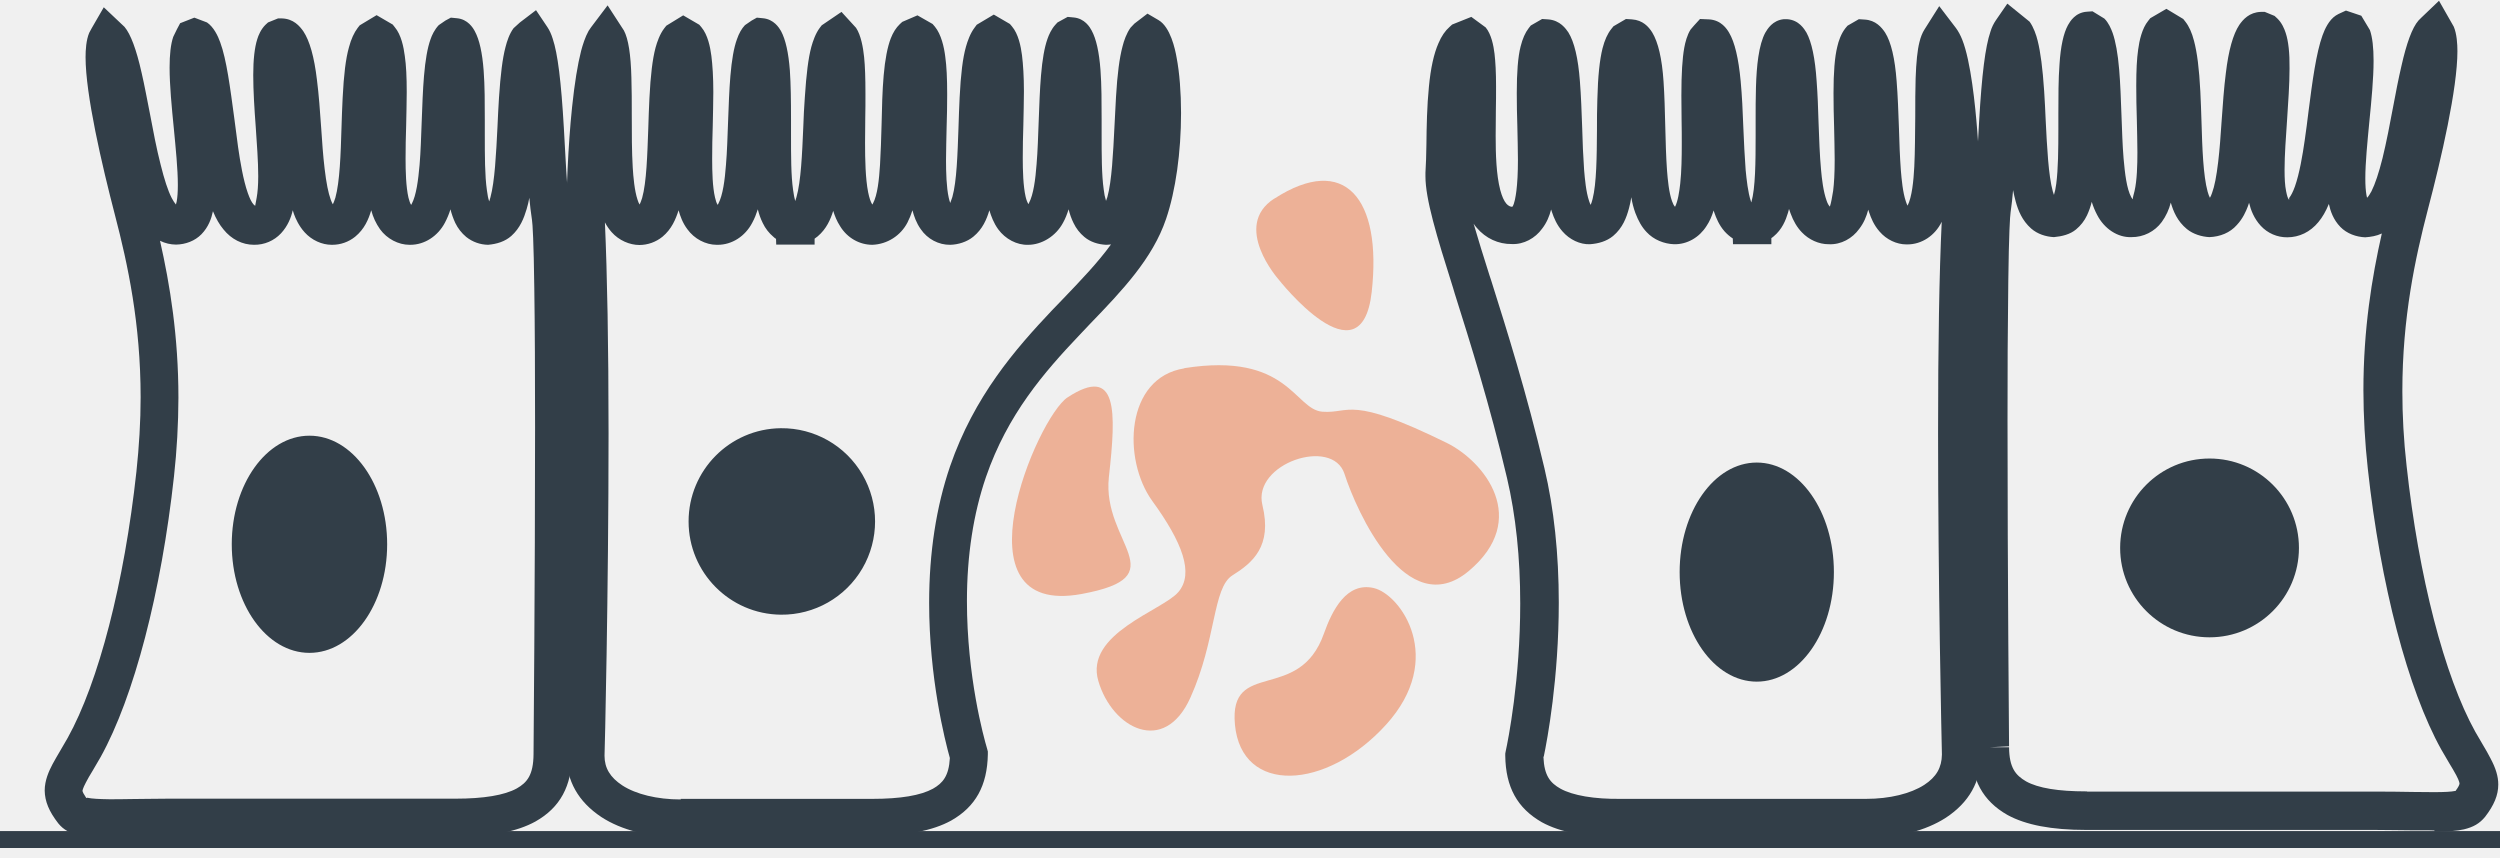
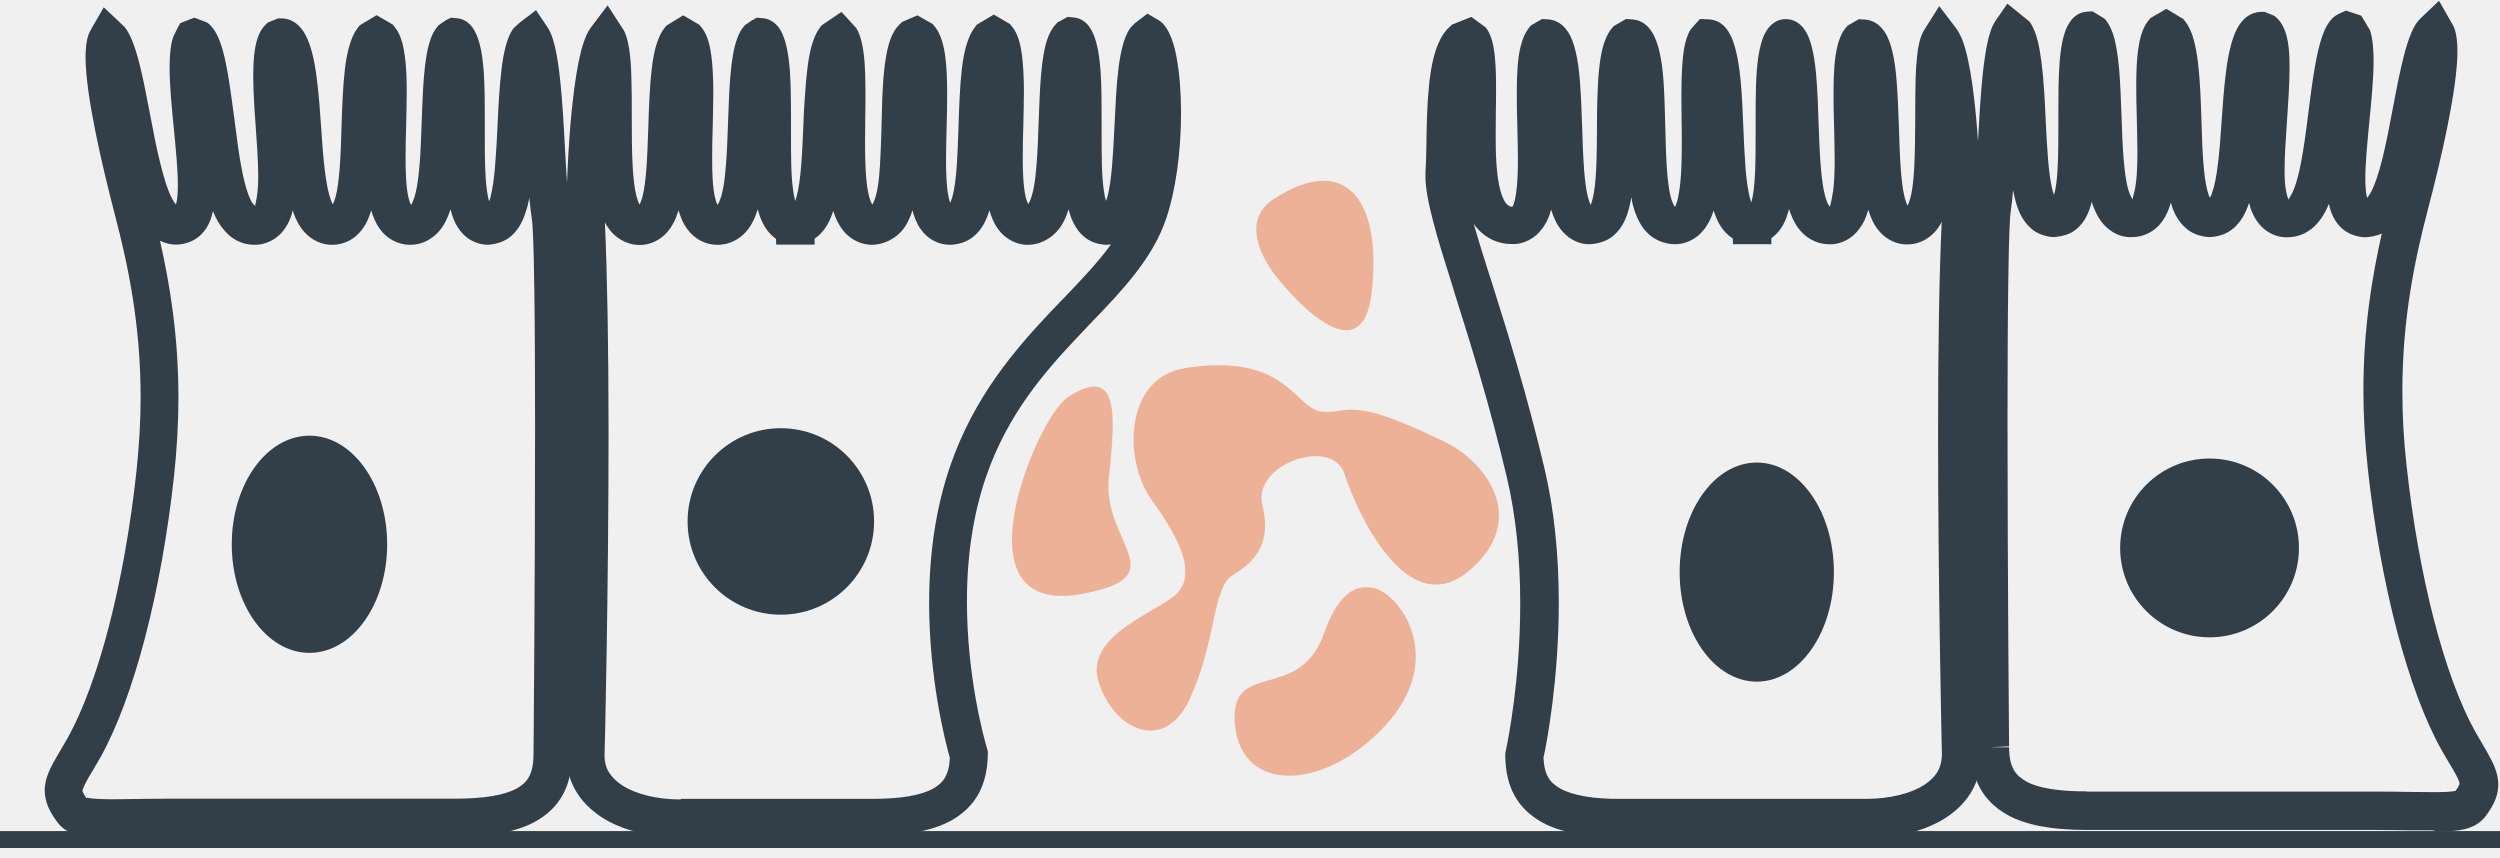
- <svg xmlns="http://www.w3.org/2000/svg" width="239" height="82" fill="none">
-   <g clip-path="url(#a)">
-     <path fill="#323E48" d="M239 79.453H0v1.614h239z" />
-     <path fill="#323E48" d="M10.326 80.076c-1.247 0-2.09-.073-2.733-.202-.917-.22-1.522-.55-2.017-1.155-.9-1.156-1.284-2.11-1.303-3.136 0-.99.404-1.871.752-2.531.202-.386.459-.807.734-1.284.22-.367.459-.789.715-1.23C9.427 65.22 11.884 55.72 13.04 45.1c.257-2.403.404-4.805.404-7.116 0-7.043-1.229-12.729-2.44-17.369C9.722 15.681 8.18 9.042 8.18 5.465c0-.678.055-1.632.349-2.329l.238-.44 1.155-2 1.981 1.872c.587.696 1.137 2.164 1.633 4.383.275 1.174.513 2.494.788 3.87.312 1.669.642 3.393 1.027 4.897.367 1.467.697 2.494 1.064 3.21.147.275.275.476.404.623.018-.073.036-.183.073-.293.073-.385.11-.899.11-1.578 0-1.522-.202-3.503-.385-5.41-.202-2.018-.404-4.127-.404-5.814 0-1.247.11-2.238.349-2.935l.348-.715.312-.587 1.357-.532 1.21.459c.643.44 1.046 1.284 1.266 1.907.606 1.633.954 4.365 1.34 7.227.128.935.238 1.87.366 2.787.202 1.394.495 3.155.935 4.402.184.514.349.862.55 1.082l.147.129s.055-.33.147-.79c.092-.513.147-1.191.147-2.053 0-1.394-.129-3.081-.239-4.714-.128-1.706-.238-3.448-.238-4.952 0-1.467.128-2.623.385-3.43.11-.366.349-.935.77-1.357l.257-.238.954-.385h.385c1.1.036 1.688.733 2.036 1.228.605.9 1.045 2.458 1.302 4.64.184 1.413.294 3.008.404 4.568.091 1.357.183 2.714.33 3.925.165 1.393.348 2.31.587 2.97.073.184.128.33.201.44.074-.146.147-.348.239-.623.422-1.522.513-4.145.587-6.694.037-.972.055-1.926.11-2.861.11-2.201.293-3.742.605-4.842.202-.77.495-1.394.825-1.834l.202-.257 1.614-.972 1.54.898.203.257c.605.716.843 1.89.953 2.751.129.88.184 1.981.184 3.448 0 1.028-.037 2.128-.055 3.228a93 93 0 0 0-.055 3.155c0 1.174.036 2.66.275 3.705.073.312.165.55.256.697 0-.018.037-.055.055-.092.44-.825.624-2.274.752-3.723.11-1.284.147-2.696.202-4.108.055-1.541.11-3.063.22-4.384.129-1.54.33-2.696.624-3.521.128-.385.385-.936.789-1.358l.642-.44.513-.275.569.055c1.063.092 1.559.936 1.724 1.247.44.807.715 2.055.843 3.76.11 1.45.11 3.137.11 4.732v1.394c0 2 0 3.925.202 5.319.055.459.129.807.22 1.064.037-.11.074-.22.11-.367.422-1.54.55-4.182.679-6.75.037-.953.092-1.907.147-2.824.146-2.183.33-3.723.623-4.824.129-.513.367-1.265.77-1.797l.606-.55 1.54-1.174 1.083 1.614c.201.293.385.697.513 1.119.477 1.412.807 4.053 1.064 8.51l.128 2.31c.129 2.348.257 4.55.459 5.815.128.678.22 3.1.275 7.134.055 3.65.073 8.346.073 13.334 0 7.227-.036 15.058-.073 21.074-.037 5.502-.073 9.482-.073 10.124v.092c-.037 3.063-1.138 5.099-3.504 6.438-1.76.971-4.218 1.448-7.556 1.448H16.085c-1.376 0-2.55.019-3.577.037-.843 0-1.558.055-2.2.018zm-2-3.815c.514.11 1.193.129 2.11.147.587 0 1.265 0 2.018-.018 1.027 0 2.237-.037 3.631-.037H43.56c2.677 0 4.658-.33 5.832-.972 1.009-.569 1.596-1.302 1.614-3.265 0-.77.037-4.75.073-10.216.037-6.015.074-13.829.074-21.037 0-4.97-.019-9.665-.074-13.279-.055-4.493-.165-6.235-.22-6.547a36 36 0 0 1-.257-2.128 9 9 0 0 1-.256 1.082c-.257.862-.624 1.816-1.467 2.568-.606.532-1.376.77-2.22.844a3.44 3.44 0 0 1-2.09-.752 4.05 4.05 0 0 1-1.046-1.34 7.4 7.4 0 0 1-.459-1.301 7.3 7.3 0 0 1-.532 1.284c-.678 1.283-1.944 2.109-3.3 2.109h-.093c-1.045 0-2.145-.569-2.806-1.486a5.5 5.5 0 0 1-.843-1.816c-.257.862-.642 1.798-1.541 2.532a3.48 3.48 0 0 1-2.183.77h-.055c-.935 0-1.907-.44-2.586-1.192-.55-.606-.862-1.303-1.027-1.761-.036-.11-.073-.22-.11-.349-.165.716-.477 1.504-1.119 2.201a3.46 3.46 0 0 1-2.586 1.1c-1.119 0-2.164-.531-2.916-1.466-.385-.459-.715-1.028-1.009-1.743-.146.697-.422 1.504-1.1 2.201-.624.642-1.522.972-2.421.99a3.5 3.5 0 0 1-1.54-.366c.953 4.2 1.76 9.152 1.76 15.002a70 70 0 0 1-.422 7.502c-1.21 11.078-3.833 21.11-7.006 26.833q-.413.716-.77 1.32c-.257.422-.477.789-.642 1.119-.312.587-.33.789-.33.807 0 .092.11.312.366.697zm224.402 3.137c-.624-.037-1.321 0-2.146-.019-1.027 0-2.201-.037-3.577-.037h-27.566c-3.32 0-5.777-.476-7.52-1.43-2.366-1.339-3.484-3.393-3.503-6.456 0-.679-.036-4.677-.073-10.216a3581 3581 0 0 1-.073-21.074c0-4.988.018-9.702.073-13.333.055-4.035.147-6.456.275-7.172.202-1.229.33-3.43.459-5.777l.128-2.311c.257-4.457.587-7.098 1.082-8.547.11-.385.312-.789.514-1.082l1.1-1.596 2.128 1.724c.385.532.641 1.284.77 1.816.275 1.1.477 2.623.623 4.824.055.917.111 1.87.147 2.806.129 2.568.257 5.227.679 6.786a3 3 0 0 0 .11.33c.092-.293.165-.623.22-1.064.183-1.393.202-3.3.202-5.318v-1.394c0-1.596 0-3.283.11-4.732.11-1.706.385-2.953.807-3.723.201-.349.697-1.211 1.815-1.284l.532-.037 1.138.697c.403.403.641.972.788 1.376.275.788.495 1.944.624 3.503.11 1.32.165 2.842.22 4.383.055 1.412.092 2.825.202 4.127.128 1.43.293 2.88.733 3.686.074.129.129.184.147.202-.018-.147.073-.403.165-.789.238-1.027.275-2.512.275-3.686 0-1.009-.037-2.091-.055-3.155a97 97 0 0 1-.055-3.228c0-1.467.055-2.586.183-3.466.111-.844.367-2.018.954-2.733l.202-.257 1.541-.898 1.614.972.201.256c.349.44.624 1.046.826 1.834.293 1.1.495 2.642.605 4.842.055.936.073 1.908.11 2.862.073 2.549.165 5.172.587 6.712.073.257.147.459.22.587.073-.11.128-.256.202-.458.238-.642.422-1.578.587-2.971.146-1.21.238-2.568.33-3.925.11-1.541.22-3.155.403-4.567.257-2.183.697-3.723 1.284-4.604.367-.532.972-1.21 2.054-1.247h.385l.936.385.257.239c.44.421.678.99.807 1.394.256.77.385 1.907.366 3.393 0 1.504-.128 3.264-.238 4.952-.11 1.632-.238 3.32-.238 4.713 0 .862.036 1.522.146 2.054.092.459.165.716.294.844v-.183c.183-.239.367-.587.55-1.1.44-1.248.734-3.009.935-4.403.129-.898.257-1.852.367-2.787.367-2.88.734-5.594 1.339-7.263.22-.606.605-1.45 1.266-1.89l.256-.146.716-.33 1.467.495.825 1.375c.239.697.349 1.67.349 2.935 0 1.687-.202 3.778-.404 5.814-.183 1.926-.385 3.907-.385 5.429 0 .678.037 1.192.11 1.596.018.091.037.183.055.256.165-.165.275-.366.422-.623.348-.697.697-1.724 1.064-3.192.367-1.503.697-3.228 1.009-4.897.256-1.375.513-2.696.788-3.87.495-2.2 1.027-3.668 1.633-4.365l.275-.275 1.687-1.614 1.412 2.476c.294.697.349 1.67.349 2.348 0 3.558-1.523 10.197-2.825 15.131-1.21 4.64-2.439 10.326-2.439 17.369 0 2.31.128 4.695.403 7.116 1.156 10.62 3.614 20.12 6.566 25.439.257.44.496.862.716 1.229.293.477.532.917.733 1.302.514.954.752 1.742.752 2.513 0 1.027-.403 1.98-1.265 3.1-.532.641-1.119.971-2.018 1.191-.66.147-1.504.22-2.806.22zm-33.197-3.724h27.474c1.394 0 2.605.019 3.632.037.789 0 1.486.018 2.072.018q1.46 0 1.981-.11h.055c.275-.367.385-.605.385-.715 0 0 0-.202-.311-.789a22 22 0 0 0-.661-1.137q-.357-.605-.77-1.32c-3.191-5.723-5.814-15.755-7.024-26.833a70 70 0 0 1-.422-7.501c0-5.851.807-10.785 1.76-15.003-.495.238-1.063.33-1.595.366-.844-.036-1.743-.348-2.366-.99-.679-.697-.954-1.522-1.101-2.2-.293.715-.623 1.283-1.008 1.742-.771.935-1.816 1.448-2.972 1.448a3.4 3.4 0 0 1-2.531-1.1c-.642-.697-.953-1.504-1.118-2.2l-.111.33c-.183.476-.476 1.173-1.063 1.797-.642.733-1.596 1.119-2.623 1.155-.715-.037-1.541-.275-2.146-.77-.917-.752-1.302-1.706-1.541-2.531a5.4 5.4 0 0 1-.862 1.852 3.55 3.55 0 0 1-2.897 1.45c-1.321.054-2.605-.808-3.283-2.128a7 7 0 0 1-.514-1.248 7 7 0 0 1-.459 1.303 3.9 3.9 0 0 1-1.045 1.339c-.569.476-1.339.66-2.109.733-.77-.037-1.577-.293-2.183-.825-.862-.77-1.229-1.706-1.467-2.55a15 15 0 0 1-.257-1.118 34 34 0 0 1-.238 2.109c-.055.348-.165 2.072-.22 6.584a938 938 0 0 0-.074 13.297c0 7.227.037 15.04.074 21.056.036 5.539.073 9.537.073 10.124l-1.834.092h1.834c.018 1.962.624 2.677 1.632 3.264 1.156.642 3.082.954 5.723.954h.091zm11.885-56.618h.018-.037z" />
-     <path fill="#323E48" d="M83.433 80.04H65.055c-2.97 0-5.649-.679-7.556-1.926-2.22-1.467-3.338-3.467-3.356-5.943 0-.201.366-15.534.366-30.757 0-8.785-.128-15.773-.366-20.78 0-2.146.146-6.566.55-10.418.238-2.274.532-4.072.862-5.356.147-.55.385-1.32.715-1.907l.238-.348L58.087.514l1.559 2.402c.422.789.66 2.293.715 4.494.037 1.1.037 2.33.037 3.595 0 1.724 0 3.484.092 5.025.055.88.165 2.183.458 3.063.055.202.128.349.202.459.073-.147.146-.349.238-.624.422-1.504.495-4.108.587-6.64.037-.972.055-1.962.11-2.897.11-2.201.294-3.742.587-4.842.147-.532.404-1.284.825-1.834l.202-.257 1.614-.99 1.54.898.203.239c.605.715.843 1.889.953 2.75.11.881.184 2 .184 3.449 0 1.027-.037 2.127-.055 3.228a93 93 0 0 0-.055 3.154c0 1.266.036 2.697.275 3.705.073.312.147.55.257.697 0-.018.036-.055.055-.11.44-.825.623-2.274.733-3.723.11-1.284.147-2.715.202-4.145.055-1.522.11-3.026.22-4.347.128-1.522.33-2.696.624-3.503.201-.587.458-1.027.77-1.357l.642-.44.495-.276.569.056c1.063.091 1.559.917 1.742 1.228.44.826.715 2.073.844 3.76.091 1.34.11 2.861.11 4.732v1.394c0 2.09 0 3.943.201 5.319.055.44.129.789.202 1.045.037-.11.074-.22.11-.348.44-1.522.55-4.164.66-6.731.037-.954.074-1.908.147-2.825.147-2.256.33-3.741.624-4.842.147-.532.403-1.284.807-1.815l.183-.239 1.89-1.284 1.393 1.523c.477.715.679 1.907.77 2.787.092.88.129 2.018.129 3.54 0 .752 0 1.522-.018 2.311 0 .789-.019 1.577-.019 2.348 0 1.614.037 3.43.294 4.732.11.55.238.917.385 1.155-.037.073.037 0 .073-.073.44-.826.587-2.274.679-3.723.073-1.193.11-2.495.147-3.815.036-1.614.073-3.265.201-4.714.129-1.522.367-2.733.679-3.54.22-.568.514-1.027.862-1.357l.238-.22 1.45-.624 1.448.826.22.257c.606.733.88 1.962.99 2.86.13.918.184 2.073.184 3.614 0 1.027-.018 2.109-.055 3.21-.018 1.045-.055 2.09-.055 3.08 0 1.138.037 2.587.257 3.577.055.22.092.385.147.514.055-.129.11-.312.201-.569.422-1.504.496-4.126.587-6.64.037-.971.055-1.962.11-2.897.11-2.2.294-3.742.606-4.842.146-.514.403-1.266.825-1.816l.202-.275 1.632-.972 1.54.899.202.238c.606.715.844 1.89.954 2.751.11.899.184 2.036.184 3.448 0 1.027-.037 2.128-.055 3.228a93 93 0 0 0-.056 3.155c0 1.174.037 2.66.276 3.705.073.312.165.532.256.697 0-.018.037-.055.055-.092.44-.825.624-2.274.734-3.723.11-1.284.147-2.714.202-4.108.055-1.541.11-3.045.22-4.366.128-1.54.33-2.696.624-3.521.128-.367.366-.917.751-1.339l.202-.22.972-.532.569.055c1.064.092 1.559.936 1.724 1.247.44.807.715 2.055.844 3.76.11 1.45.11 3.137.11 4.732v1.394c0 2 0 3.925.201 5.319a5.6 5.6 0 0 0 .22 1.082c.037-.11.074-.22.129-.367.422-1.522.55-4.181.678-6.75.055-.953.092-1.907.147-2.824.129-2.2.33-3.723.624-4.823.128-.532.385-1.266.77-1.798l.367-.385 1.247-.954 1.064.624c1.119.66 1.577 2.733 1.724 3.595.275 1.43.422 3.32.422 5.282 0 3.741-.514 7.428-1.431 10.124-1.284 3.797-4.2 6.86-7.318 10.088l-.954 1.008c-3.393 3.577-6.877 7.575-8.95 13.59-1.192 3.486-1.816 7.466-1.816 11.85 0 7.189 1.596 13.003 1.926 14.103l.073.275v.276c-.055 2.989-1.173 5.007-3.503 6.327-1.76.972-4.236 1.449-7.556 1.449zm-18.36-3.668H83.36c2.75 0 4.658-.33 5.832-.972.935-.532 1.522-1.211 1.614-2.935-.477-1.706-1.98-7.648-1.98-14.838 0-4.787.678-9.17 1.998-13.04 2.311-6.713 6.255-11.225 9.758-14.93l.972-1.008c1.779-1.853 3.411-3.559 4.658-5.283-.165.019-.33.037-.477.037-.733-.037-1.485-.257-2.072-.752a3.9 3.9 0 0 1-1.027-1.32c-.22-.44-.367-.88-.477-1.321-.147.458-.312.899-.532 1.284-.697 1.302-2.054 2.11-3.338 2.11-1.064.036-2.183-.551-2.861-1.486-.44-.606-.679-1.266-.844-1.816-.257.862-.642 1.797-1.54 2.53-.606.496-1.45.753-2.201.771-1.1.018-2.183-.55-2.825-1.504-.422-.587-.642-1.247-.788-1.797a7.5 7.5 0 0 1-.477 1.174 3.95 3.95 0 0 1-3.357 2.127c-1.229 0-2.402-.66-3.081-1.779-.312-.477-.513-.99-.66-1.467-.257.825-.642 1.724-1.486 2.44-.092.072-.202.146-.293.22v.568h-3.669l-.018-.55a1.2 1.2 0 0 1-.238-.184 3.9 3.9 0 0 1-1.027-1.32c-.22-.44-.367-.88-.477-1.321-.147.458-.312.88-.532 1.284-.679 1.302-1.944 2.11-3.302 2.11h-.091c-1.064 0-2.146-.57-2.806-1.486-.459-.606-.697-1.284-.844-1.816-.275.862-.66 1.797-1.54 2.53a3.52 3.52 0 0 1-2.202.79c-.935 0-1.962-.44-2.659-1.23a4.7 4.7 0 0 1-.642-.935c.22 4.916.349 11.738.349 20.193 0 15.278-.367 30.648-.386 30.795 0 1.174.532 2.072 1.706 2.843 1.302.843 3.32 1.339 5.557 1.339h.019zm89.871 3.668c-3.338 0-5.795-.477-7.538-1.431-2.347-1.339-3.466-3.356-3.503-6.364v-.202l.037-.202c.238-1.082 1.394-6.878 1.394-14.14 0-4.384-.422-8.42-1.266-12.014-1.669-7.08-3.521-12.948-5.007-17.662l-.146-.495c-1.596-5.044-2.642-8.51-2.642-10.675v-.348c.055-.77.074-1.688.092-2.696.018-1.724.055-3.687.239-5.52.165-1.762.476-3.174.917-4.164.275-.66.642-1.192 1.063-1.56l.239-.22 1.834-.733 1.375 1.009c.532.642.752 1.724.844 2.512.092.79.147 1.78.147 3.1 0 .734 0 1.504-.018 2.293 0 .807-.019 1.632-.019 2.457 0 1.743.055 3.724.44 5.19.165.606.349 1.028.587 1.303.165.183.404.33.587.275.184-.293.294-.935.367-1.504.092-.752.147-1.687.147-2.971 0-1.009-.037-2.09-.055-3.155-.037-1.1-.055-2.2-.055-3.228 0-1.98.11-3.448.367-4.456.183-.734.44-1.321.77-1.743l.202-.257 1.082-.623.55.036c1.192.074 1.742.936 1.962 1.248.569.917.936 2.476 1.101 4.658.11 1.376.165 2.916.22 4.475a89 89 0 0 0 .183 4.017c.074.862.184 2.11.477 2.971.055.147.092.275.147.367.055-.128.128-.312.183-.55.386-1.504.404-4.09.422-6.603 0-.99 0-1.999.037-2.953.055-2.2.22-3.76.495-4.86.202-.789.477-1.394.825-1.834l.22-.275 1.193-.697.568.036c1.046.074 1.596.697 1.944 1.248.569.935.936 2.494 1.082 4.677.092 1.32.129 2.824.166 4.328.036 1.43.073 2.88.165 4.163.073.936.183 2.128.476 2.953.092.257.184.44.294.55.275-.55.403-1.412.495-2.219.129-1.174.147-2.622.147-3.76 0-.77 0-1.577-.018-2.347 0-.789-.019-1.56-.019-2.311 0-2.128.092-3.54.275-4.567.092-.514.275-1.229.606-1.743l.33-.385.568-.623.844.036c1.192.055 1.742.936 1.944 1.284q.798 1.349 1.101 4.622c.128 1.357.201 2.916.256 4.457.055 1.394.129 2.788.22 4.035.092.935.22 2.146.496 2.971 0 .055.036.092.055.129v-.037c.385-1.339.403-3.87.403-6.31v-1.43c0-2.182 0-4.438.257-6.126q.22-1.485.66-2.31c.22-.368.697-1.193 1.779-1.303h.312c1.137.073 1.651.954 1.852 1.284.496.899.826 2.44.972 4.64.092 1.21.147 2.586.184 3.962.055 1.54.11 3.136.238 4.512.074.862.22 2.09.532 2.953.092.275.202.458.312.568.11-.312.22-.935.312-1.504.092-.733.147-1.687.147-2.971 0-1.009-.037-2.09-.055-3.155-.037-1.1-.056-2.2-.056-3.228 0-1.98.111-3.448.367-4.456.11-.496.349-1.211.771-1.743l.201-.238 1.082-.624.551.037c1.063.055 1.632.752 1.962 1.247.569.899.936 2.458 1.101 4.659.11 1.357.165 2.916.22 4.475.036 1.394.091 2.77.183 4.035.073.862.184 2.109.477 2.97.055.166.11.313.165.404.422-.843.569-2.347.642-3.723.073-1.467.073-3.154.092-4.787 0-1.284 0-2.55.036-3.668.055-1.54.165-2.678.367-3.466.11-.459.275-.88.477-1.193L185.39.587l1.596 2.09c.22.294.44.698.605 1.12.826 2.072 1.247 6.327 1.431 8.675.275 3.485.348 6.768.348 8.143-.256 5.08-.367 12.069-.367 20.872 0 14.361.331 29.034.367 30.648v.091c0 2.495-1.137 4.494-3.338 5.943-1.926 1.247-4.603 1.944-7.575 1.944h-23.476zm-7.391-7.667c.073 1.797.66 2.476 1.632 3.026 1.156.642 3.21 1.01 5.814.972h23.403c2.238 0 4.256-.495 5.558-1.338 1.155-.752 1.669-1.651 1.687-2.898-.037-1.633-.367-16.342-.367-30.74 0-8.418.11-15.223.349-20.193-.642 1.32-1.908 2.164-3.283 2.164h-.092c-.935 0-1.907-.458-2.568-1.229-.55-.623-.825-1.32-.99-1.815-.037-.092-.055-.184-.092-.275-.165.642-.422 1.265-.862 1.834-.66.917-1.742 1.522-2.898 1.467h-.036c-.917 0-1.871-.422-2.55-1.137-.458-.477-.807-1.064-1.082-1.816-.055-.147-.092-.275-.147-.422-.036.11-.055.239-.091.349-.22.733-.569 1.614-1.394 2.292-.074.055-.129.11-.202.147v.587h-3.668l-.018-.55a4 4 0 0 1-.789-.679c-.532-.605-.807-1.302-.972-1.779-.019-.073-.055-.147-.074-.22-.165.532-.366 1.027-.678 1.486-.679 1.082-1.853 1.779-3.118 1.742-.936-.037-1.926-.422-2.605-1.155-.458-.477-.788-1.064-1.082-1.835a8 8 0 0 1-.385-1.504 9 9 0 0 1-.22 1.046c-.238.899-.605 1.889-1.522 2.66-.624.513-1.412.733-2.219.788-.936.037-1.945-.44-2.623-1.229-.55-.623-.826-1.32-.991-1.816-.036-.091-.055-.183-.091-.275-.165.642-.422 1.266-.862 1.834-.661.917-1.761 1.523-2.898 1.468-1.284.018-2.495-.55-3.338-1.541a3.4 3.4 0 0 1-.312-.404c.422 1.468.954 3.155 1.522 4.952l.165.496c1.504 4.768 3.375 10.71 5.081 17.919.917 3.87 1.375 8.198 1.375 12.857 0 7.244-1.1 13.113-1.43 14.69z" />
-     <path fill="#EDB197" d="M113.218 35.215c-5.649.898-5.924 8.712-3.063 12.673 2.88 3.962 4.017 6.933 2.495 8.712-1.522 1.78-8.987 3.962-7.648 8.51 1.339 4.549 6.309 7.135 8.803 1.578 2.495-5.54 2.11-10.491 4.017-11.684s3.833-2.769 2.861-6.73c-.954-3.962 6.695-6.53 7.85-2.972 1.137 3.558 5.924 14.251 11.867 9.299 5.924-4.952 1.522-10.491-2.11-12.27-9.372-4.604-9.188-2.77-11.866-2.971s-3.246-5.741-13.206-4.164z" />
-     <path fill="#EDB197" d="M126.57 60.562c-2.366 6.73-9.097 2.366-8.51 8.712.623 6.694 8.711 6.327 14.452 0 5.741-6.328 1.394-12.472-1.192-13.06-2.568-.586-3.943 2.073-4.75 4.348m-4.75-41.579c-4.09 2.64.404 7.721.404 7.721s7.923 10.106 8.913 1.192-2.567-13.26-9.298-8.913zm-19.753 19.001c-2.916 1.89-11.041 21.092 1.339 18.8 9.17-1.688 1.907-4.843 2.604-11.188.716-6.346.844-10.73-3.943-7.612m36.371 10.894c0 1.1-.715 1.981-1.577 1.981-.863 0-1.578-.88-1.578-1.98s.715-1.981 1.578-1.981c.862 0 1.577.88 1.577 1.98" />
-     <path fill="#EDB197" d="M124.792 70.246c0 .77-.661 1.393-1.486 1.393s-1.486-.623-1.486-1.393.661-1.394 1.486-1.394 1.486.623 1.486 1.394m-22.376-24.339a.58.58 0 0 1-.587.587.58.58 0 0 1-.587-.587.59.59 0 0 1 .587-.587.59.59 0 0 1 .587.587m1.191 6.126c0 .77-.569 1.394-1.284 1.394s-1.284-.624-1.284-1.394.569-1.394 1.284-1.394 1.284.624 1.284 1.394M129.34 26.21c0 .494-.404.88-.899.88a.88.88 0 0 1-.88-.88c0-.478.403-.9.88-.9s.899.404.899.9" />
-     <path fill="#323E48" d="M29.584 62.414c4.103 0 7.428-4.648 7.428-10.38 0-5.734-3.325-10.382-7.428-10.382s-7.428 4.648-7.428 10.381 3.326 10.381 7.428 10.381m45.064-3.65a8.914 8.914 0 1 0 0-17.827 8.914 8.914 0 0 0 0 17.827m93.299 6.401c4.072 0 7.373-4.689 7.373-10.473s-3.301-10.472-7.373-10.472-7.373 4.688-7.373 10.472 3.301 10.473 7.373 10.473m43.285-4.237a8.547 8.547 0 0 0 8.547-8.547 8.546 8.546 0 1 0-17.093 0 8.546 8.546 0 0 0 8.546 8.547" />
+ <svg xmlns="http://www.w3.org/2000/svg" width="239" height="82" viewBox="0 0 239 82" fill="none">
+   <g clip-path="url(#clip0_509_9029)">
+     <path d="M239 79.453H0V81.067H239V79.453Z" fill="#323E48" />
+     <path d="M10.326 80.076C9.079 80.076 8.235 80.003 7.593 79.874C6.676 79.654 6.071 79.324 5.576 78.719C4.677 77.563 4.292 76.61 4.273 75.583C4.273 74.592 4.677 73.712 5.025 73.052C5.227 72.666 5.484 72.245 5.759 71.768C5.979 71.401 6.218 70.979 6.474 70.539C9.427 65.22 11.885 55.719 13.04 45.1C13.297 42.697 13.444 40.295 13.444 37.984C13.444 30.941 12.215 25.255 11.005 20.615C9.721 15.681 8.18 9.042 8.18 5.465C8.18 4.787 8.235 3.833 8.529 3.136L8.767 2.696L9.922 0.697L11.903 2.568C12.49 3.264 13.04 4.732 13.536 6.951C13.811 8.125 14.049 9.445 14.324 10.821C14.636 12.49 14.966 14.214 15.351 15.718C15.718 17.185 16.048 18.212 16.415 18.928C16.562 19.203 16.69 19.404 16.819 19.551C16.837 19.478 16.855 19.368 16.892 19.258C16.965 18.873 17.002 18.359 17.002 17.68C17.002 16.158 16.8 14.177 16.617 12.27C16.415 10.252 16.213 8.143 16.213 6.456C16.213 5.209 16.323 4.218 16.562 3.521L16.91 2.806L17.222 2.219L18.579 1.687L19.79 2.146C20.432 2.586 20.835 3.43 21.055 4.053C21.661 5.686 22.009 8.418 22.394 11.28C22.523 12.215 22.633 13.15 22.761 14.067C22.963 15.461 23.256 17.222 23.696 18.469C23.88 18.983 24.045 19.331 24.247 19.551L24.393 19.68C24.393 19.68 24.448 19.349 24.54 18.891C24.632 18.377 24.687 17.699 24.687 16.837C24.687 15.443 24.558 13.755 24.448 12.123C24.32 10.417 24.21 8.675 24.21 7.171C24.21 5.704 24.338 4.548 24.595 3.741C24.705 3.375 24.944 2.806 25.365 2.384L25.622 2.146L26.576 1.761H26.961C28.062 1.797 28.648 2.494 28.997 2.989C29.602 3.888 30.042 5.447 30.299 7.63C30.483 9.042 30.593 10.637 30.703 12.197C30.794 13.554 30.886 14.911 31.033 16.122C31.198 17.515 31.381 18.432 31.62 19.093C31.693 19.276 31.748 19.423 31.821 19.533C31.895 19.386 31.968 19.184 32.06 18.909C32.482 17.387 32.573 14.764 32.647 12.215C32.684 11.243 32.702 10.289 32.757 9.354C32.867 7.153 33.05 5.612 33.362 4.512C33.564 3.741 33.857 3.118 34.187 2.678L34.389 2.421L36.003 1.449L37.544 2.347L37.745 2.604C38.351 3.32 38.589 4.493 38.699 5.355C38.828 6.236 38.883 7.336 38.883 8.803C38.883 9.831 38.846 10.931 38.828 12.031C38.791 13.095 38.773 14.177 38.773 15.186C38.773 16.36 38.809 17.846 39.048 18.891C39.121 19.203 39.213 19.441 39.304 19.588C39.304 19.57 39.341 19.533 39.359 19.496C39.8 18.671 39.983 17.222 40.111 15.773C40.222 14.489 40.258 13.077 40.313 11.665C40.368 10.124 40.423 8.602 40.533 7.281C40.662 5.741 40.864 4.585 41.157 3.76C41.285 3.375 41.542 2.824 41.946 2.402L42.587 1.962L43.101 1.687L43.67 1.742C44.733 1.834 45.229 2.678 45.394 2.989C45.834 3.796 46.109 5.044 46.237 6.749C46.347 8.198 46.347 9.886 46.347 11.481V12.875C46.347 14.874 46.347 16.8 46.549 18.194C46.604 18.652 46.678 19.001 46.769 19.258C46.806 19.148 46.843 19.038 46.879 18.891C47.301 17.35 47.429 14.709 47.558 12.142C47.595 11.188 47.65 10.234 47.705 9.317C47.851 7.134 48.035 5.594 48.328 4.493C48.457 3.98 48.695 3.228 49.099 2.696L49.704 2.146L51.244 0.972L52.327 2.586C52.528 2.879 52.712 3.283 52.84 3.705C53.317 5.117 53.647 7.758 53.904 12.215L54.032 14.526C54.161 16.873 54.289 19.074 54.491 20.34C54.619 21.018 54.711 23.439 54.766 27.474C54.821 31.124 54.839 35.82 54.839 40.808C54.839 48.035 54.803 55.866 54.766 61.882C54.729 67.384 54.693 71.364 54.693 72.006V72.098C54.656 75.161 53.555 77.197 51.189 78.535C49.429 79.507 46.971 79.984 43.633 79.984H16.085C14.709 79.984 13.536 80.003 12.508 80.021C11.665 80.021 10.95 80.076 10.308 80.039L10.326 80.076ZM8.327 76.261C8.84 76.371 9.519 76.39 10.436 76.408C11.023 76.408 11.701 76.408 12.454 76.39C13.481 76.39 14.691 76.353 16.085 76.353H43.56C46.237 76.353 48.218 76.023 49.392 75.381C50.401 74.812 50.988 74.079 51.006 72.116C51.006 71.346 51.043 67.366 51.079 61.9C51.116 55.885 51.153 48.071 51.153 40.863C51.153 35.893 51.134 31.198 51.079 27.584C51.024 23.091 50.914 21.349 50.859 21.037C50.768 20.432 50.676 19.716 50.602 18.909C50.529 19.294 50.456 19.661 50.346 19.991C50.089 20.853 49.722 21.807 48.879 22.559C48.273 23.091 47.503 23.329 46.659 23.403C45.944 23.403 45.155 23.128 44.568 22.651C44.147 22.302 43.798 21.862 43.523 21.312C43.321 20.89 43.174 20.432 43.064 20.01C42.918 20.468 42.753 20.89 42.532 21.294C41.854 22.577 40.588 23.403 39.231 23.403H39.139C38.094 23.403 36.994 22.834 36.333 21.917C35.893 21.312 35.636 20.652 35.49 20.101C35.233 20.963 34.848 21.899 33.949 22.633C33.344 23.128 32.555 23.403 31.766 23.403C31.766 23.403 31.73 23.403 31.711 23.403C30.776 23.403 29.804 22.963 29.125 22.211C28.575 21.605 28.263 20.908 28.098 20.45C28.062 20.34 28.025 20.23 27.988 20.101C27.823 20.817 27.511 21.605 26.869 22.302C26.209 22.999 25.292 23.421 24.283 23.403C23.165 23.403 22.119 22.871 21.367 21.936C20.982 21.477 20.652 20.908 20.358 20.193C20.212 20.89 19.936 21.697 19.258 22.394C18.634 23.036 17.736 23.366 16.837 23.384C16.305 23.384 15.791 23.256 15.296 23.018C16.25 27.218 17.057 32.17 17.057 38.02C17.057 40.46 16.91 42.991 16.635 45.522C15.425 56.6 12.802 66.632 9.629 72.355C9.354 72.832 9.097 73.272 8.859 73.675C8.602 74.097 8.382 74.464 8.217 74.794C7.905 75.381 7.887 75.583 7.887 75.601C7.887 75.693 7.997 75.913 8.253 76.298L8.327 76.261Z" fill="#323E48" />
+     <path d="M232.728 79.397C232.104 79.361 231.407 79.397 230.582 79.379C229.555 79.379 228.381 79.343 227.005 79.343H199.439C196.119 79.343 193.662 78.866 191.919 77.912C189.553 76.573 188.435 74.519 188.416 71.456C188.416 70.777 188.38 66.779 188.343 61.24C188.306 55.224 188.27 47.411 188.27 40.166C188.27 35.178 188.288 30.464 188.343 26.833C188.398 22.798 188.49 20.377 188.618 19.661C188.82 18.433 188.948 16.232 189.077 13.884L189.205 11.573C189.462 7.116 189.792 4.475 190.287 3.026C190.397 2.641 190.599 2.237 190.801 1.944L191.901 0.348L194.029 2.072C194.414 2.604 194.67 3.356 194.799 3.888C195.074 4.989 195.276 6.511 195.422 8.712C195.477 9.629 195.533 10.583 195.569 11.518C195.698 14.086 195.826 16.745 196.248 18.304C196.284 18.433 196.321 18.543 196.358 18.634C196.45 18.341 196.523 18.011 196.578 17.57C196.761 16.177 196.78 14.269 196.78 12.252V10.858C196.78 9.262 196.78 7.575 196.89 6.126C197 4.42 197.275 3.173 197.697 2.403C197.898 2.054 198.394 1.192 199.512 1.119L200.044 1.082L201.182 1.779C201.585 2.182 201.823 2.751 201.97 3.155C202.245 3.943 202.465 5.099 202.594 6.658C202.704 7.978 202.759 9.5 202.814 11.041C202.869 12.453 202.906 13.866 203.016 15.168C203.144 16.598 203.309 18.047 203.749 18.854C203.823 18.983 203.878 19.038 203.896 19.056C203.878 18.909 203.969 18.653 204.061 18.267C204.299 17.24 204.336 15.755 204.336 14.581C204.336 13.572 204.299 12.49 204.281 11.426C204.244 10.326 204.226 9.225 204.226 8.198C204.226 6.731 204.281 5.612 204.409 4.732C204.52 3.888 204.776 2.714 205.363 1.999L205.565 1.742L207.106 0.844L208.72 1.816L208.921 2.072C209.27 2.513 209.545 3.118 209.747 3.906C210.04 5.007 210.242 6.548 210.352 8.748C210.407 9.684 210.425 10.656 210.462 11.61C210.535 14.159 210.627 16.782 211.049 18.322C211.122 18.579 211.196 18.781 211.269 18.909C211.342 18.799 211.397 18.653 211.471 18.451C211.709 17.809 211.893 16.873 212.058 15.48C212.204 14.269 212.296 12.912 212.388 11.555C212.498 10.014 212.608 8.4 212.791 6.988C213.048 4.805 213.488 3.265 214.075 2.384C214.442 1.852 215.047 1.174 216.129 1.137H216.514L217.45 1.522L217.707 1.761C218.147 2.182 218.385 2.751 218.514 3.155C218.77 3.925 218.899 5.062 218.88 6.548C218.88 8.052 218.752 9.812 218.642 11.5C218.532 13.132 218.404 14.819 218.404 16.213C218.404 17.075 218.44 17.735 218.55 18.267C218.642 18.726 218.715 18.983 218.844 19.111V18.928C219.027 18.689 219.211 18.341 219.394 17.827C219.834 16.58 220.128 14.819 220.329 13.425C220.458 12.527 220.586 11.573 220.696 10.638C221.063 7.758 221.43 5.044 222.035 3.375C222.255 2.769 222.64 1.926 223.301 1.485L223.557 1.339L224.273 1.009L225.74 1.504L226.565 2.879C226.804 3.576 226.914 4.548 226.914 5.814C226.914 7.501 226.712 9.592 226.51 11.628C226.327 13.554 226.125 15.535 226.125 17.057C226.125 17.735 226.162 18.249 226.235 18.653C226.253 18.744 226.272 18.836 226.29 18.909C226.455 18.744 226.565 18.543 226.712 18.286C227.06 17.589 227.409 16.562 227.776 15.094C228.143 13.591 228.473 11.866 228.785 10.197C229.041 8.822 229.298 7.501 229.573 6.327C230.068 4.127 230.6 2.659 231.206 1.962L231.481 1.687L233.168 0.073L234.58 2.549C234.874 3.246 234.929 4.218 234.929 4.897C234.929 8.455 233.406 15.094 232.104 20.028C230.894 24.668 229.665 30.354 229.665 37.397C229.665 39.708 229.793 42.092 230.068 44.513C231.224 55.133 233.682 64.633 236.634 69.952C236.891 70.392 237.13 70.814 237.35 71.181C237.643 71.658 237.882 72.098 238.083 72.483C238.597 73.437 238.835 74.225 238.835 74.996C238.835 76.023 238.432 76.977 237.57 78.095C237.038 78.737 236.451 79.067 235.552 79.287C234.892 79.434 234.048 79.508 232.746 79.508L232.728 79.397ZM199.531 75.674H227.005C228.399 75.674 229.61 75.693 230.637 75.711C231.426 75.711 232.123 75.729 232.709 75.729C233.682 75.729 234.342 75.693 234.69 75.619C234.709 75.619 234.727 75.619 234.745 75.619C235.02 75.252 235.13 75.014 235.13 74.904C235.13 74.904 235.13 74.702 234.819 74.115C234.635 73.767 234.415 73.4 234.158 72.978C233.92 72.575 233.663 72.135 233.388 71.658C230.197 65.935 227.574 55.903 226.364 44.825C226.088 42.294 225.942 39.763 225.942 37.324C225.942 31.473 226.749 26.539 227.702 22.321C227.207 22.559 226.639 22.651 226.107 22.688C225.263 22.651 224.364 22.339 223.741 21.697C223.062 21 222.787 20.175 222.64 19.496C222.347 20.212 222.017 20.78 221.632 21.239C220.861 22.174 219.816 22.688 218.66 22.688C217.725 22.706 216.79 22.302 216.129 21.587C215.487 20.89 215.176 20.083 215.011 19.386C214.974 19.496 214.937 19.606 214.9 19.716C214.717 20.193 214.424 20.89 213.837 21.514C213.195 22.247 212.241 22.633 211.214 22.669C210.499 22.633 209.673 22.394 209.068 21.899C208.151 21.147 207.766 20.193 207.527 19.368C207.381 19.936 207.124 20.597 206.665 21.22C206.005 22.137 204.886 22.688 203.768 22.669C202.447 22.724 201.163 21.862 200.485 20.542C200.283 20.157 200.099 19.735 199.971 19.294C199.861 19.735 199.714 20.175 199.512 20.597C199.237 21.165 198.889 21.587 198.467 21.936C197.898 22.412 197.128 22.596 196.358 22.669C195.588 22.633 194.781 22.376 194.175 21.844C193.313 21.073 192.946 20.138 192.708 19.294C192.616 18.946 192.525 18.579 192.451 18.176C192.378 18.983 192.305 19.698 192.213 20.285C192.158 20.633 192.048 22.357 191.993 26.869C191.938 30.501 191.919 35.196 191.919 40.166C191.919 47.393 191.956 55.206 191.993 61.222C192.029 66.761 192.066 70.759 192.066 71.346L190.232 71.438H192.066C192.084 73.4 192.69 74.115 193.698 74.702C194.854 75.344 196.78 75.656 199.421 75.656H199.512L199.531 75.674ZM211.416 19.056C211.416 19.056 211.416 19.056 211.434 19.056H211.397H211.416Z" fill="#323E48" />
+     <path d="M83.433 80.04H65.055C62.084 80.04 59.406 79.361 57.499 78.114C55.28 76.647 54.161 74.647 54.143 72.171C54.143 71.97 54.509 56.637 54.509 41.414C54.509 32.629 54.381 25.641 54.143 20.634C54.143 18.488 54.289 14.068 54.693 10.216C54.931 7.942 55.225 6.144 55.555 4.86C55.702 4.31 55.94 3.54 56.27 2.953L56.508 2.605L58.086 0.514L59.645 2.916C60.067 3.705 60.305 5.209 60.36 7.41C60.397 8.51 60.397 9.739 60.397 11.005C60.397 12.729 60.397 14.489 60.489 16.03C60.544 16.91 60.654 18.213 60.947 19.093C61.002 19.295 61.075 19.442 61.149 19.552C61.222 19.405 61.295 19.203 61.387 18.928C61.809 17.424 61.882 14.82 61.974 12.289C62.011 11.316 62.029 10.326 62.084 9.391C62.194 7.19 62.378 5.649 62.671 4.549C62.818 4.017 63.075 3.265 63.496 2.715L63.698 2.458L65.312 1.467L66.853 2.366L67.055 2.605C67.66 3.32 67.898 4.494 68.008 5.356C68.118 6.236 68.192 7.355 68.192 8.804C68.192 9.831 68.155 10.931 68.137 12.032C68.1 13.095 68.082 14.178 68.082 15.186C68.082 16.452 68.118 17.883 68.357 18.891C68.43 19.203 68.504 19.442 68.614 19.588C68.614 19.57 68.65 19.533 68.669 19.478C69.109 18.653 69.292 17.204 69.402 15.755C69.512 14.471 69.549 13.04 69.604 11.61C69.659 10.088 69.714 8.584 69.824 7.263C69.952 5.741 70.154 4.567 70.448 3.76C70.649 3.173 70.906 2.733 71.218 2.403L71.86 1.963L72.355 1.687L72.924 1.743C73.987 1.834 74.483 2.66 74.666 2.971C75.106 3.797 75.381 5.044 75.51 6.731C75.601 8.07 75.62 9.592 75.62 11.463V12.857C75.62 14.948 75.62 16.8 75.822 18.176C75.876 18.616 75.95 18.965 76.023 19.221C76.06 19.111 76.097 19.001 76.133 18.873C76.573 17.351 76.683 14.71 76.794 12.142C76.83 11.188 76.867 10.234 76.94 9.317C77.087 7.061 77.27 5.576 77.564 4.475C77.711 3.943 77.967 3.191 78.371 2.66L78.554 2.421L80.443 1.137L81.837 2.66C82.314 3.375 82.516 4.567 82.608 5.447C82.699 6.328 82.736 7.465 82.736 8.987C82.736 9.739 82.736 10.509 82.718 11.298C82.718 12.087 82.699 12.875 82.699 13.646C82.699 15.26 82.736 17.076 82.993 18.378C83.103 18.928 83.231 19.295 83.378 19.533C83.341 19.607 83.415 19.533 83.451 19.46C83.891 18.634 84.038 17.186 84.13 15.737C84.203 14.544 84.24 13.242 84.277 11.922C84.313 10.308 84.35 8.657 84.478 7.208C84.607 5.686 84.845 4.475 85.157 3.668C85.377 3.1 85.671 2.641 86.019 2.311L86.257 2.091L87.706 1.467L89.155 2.293L89.375 2.55C89.981 3.283 90.256 4.512 90.366 5.411C90.494 6.328 90.549 7.483 90.549 9.024C90.549 10.051 90.531 11.133 90.494 12.233C90.476 13.279 90.439 14.324 90.439 15.315C90.439 16.452 90.476 17.901 90.696 18.891C90.751 19.111 90.788 19.276 90.843 19.405C90.898 19.276 90.953 19.093 91.044 18.836C91.466 17.332 91.54 14.71 91.631 12.197C91.668 11.225 91.686 10.234 91.741 9.299C91.851 7.098 92.035 5.557 92.347 4.457C92.493 3.943 92.75 3.191 93.172 2.641L93.374 2.366L95.006 1.394L96.547 2.293L96.748 2.531C97.354 3.246 97.592 4.42 97.702 5.282C97.812 6.181 97.886 7.318 97.886 8.73C97.886 9.757 97.849 10.858 97.831 11.958C97.794 13.022 97.775 14.104 97.775 15.113C97.775 16.287 97.812 17.772 98.051 18.818C98.124 19.13 98.216 19.35 98.307 19.515C98.307 19.497 98.344 19.46 98.362 19.423C98.803 18.598 98.986 17.149 99.096 15.7C99.206 14.416 99.243 12.986 99.298 11.592C99.353 10.051 99.408 8.547 99.518 7.226C99.646 5.686 99.848 4.53 100.142 3.705C100.27 3.338 100.508 2.788 100.893 2.366L101.095 2.146L102.067 1.614L102.636 1.669C103.7 1.761 104.195 2.605 104.36 2.916C104.8 3.723 105.075 4.971 105.204 6.676C105.314 8.125 105.314 9.812 105.314 11.408V12.802C105.314 14.801 105.314 16.727 105.515 18.121C105.57 18.579 105.644 18.928 105.735 19.203C105.772 19.093 105.809 18.983 105.864 18.836C106.286 17.314 106.414 14.655 106.542 12.087C106.597 11.133 106.634 10.179 106.689 9.262C106.818 7.061 107.019 5.539 107.313 4.439C107.441 3.907 107.698 3.173 108.083 2.641L108.45 2.256L109.697 1.302L110.761 1.926C111.88 2.586 112.338 4.659 112.485 5.521C112.76 6.951 112.907 8.84 112.907 10.803C112.907 14.544 112.393 18.231 111.476 20.927C110.192 24.724 107.276 27.787 104.158 31.015L103.204 32.023C99.811 35.6 96.327 39.598 94.254 45.614C93.062 49.099 92.438 53.079 92.438 57.462C92.438 64.652 94.034 70.466 94.364 71.566L94.438 71.841V72.117C94.382 75.106 93.264 77.124 90.934 78.444C89.174 79.416 86.698 79.893 83.378 79.893L83.433 80.04ZM65.074 76.372H83.36C86.111 76.372 88.018 76.041 89.192 75.4C90.127 74.868 90.714 74.189 90.806 72.465C90.329 70.759 88.825 64.817 88.825 57.627C88.825 52.84 89.504 48.457 90.824 44.587C93.135 37.874 97.079 33.362 100.582 29.657L101.554 28.649C103.333 26.796 104.965 25.09 106.212 23.366C106.047 23.385 105.882 23.403 105.735 23.403C105.002 23.366 104.25 23.146 103.663 22.651C103.241 22.303 102.911 21.881 102.636 21.331C102.416 20.89 102.269 20.45 102.159 20.01C102.012 20.468 101.847 20.909 101.627 21.294C100.93 22.596 99.573 23.403 98.289 23.403C97.225 23.44 96.106 22.853 95.428 21.918C94.988 21.312 94.749 20.652 94.584 20.102C94.327 20.964 93.942 21.899 93.044 22.633C92.438 23.128 91.595 23.385 90.843 23.403C89.742 23.421 88.66 22.853 88.018 21.899C87.596 21.312 87.376 20.652 87.23 20.102C87.101 20.524 86.936 20.909 86.753 21.276C86.074 22.596 84.717 23.366 83.396 23.403C82.167 23.403 80.994 22.743 80.315 21.624C80.003 21.147 79.802 20.634 79.655 20.157C79.398 20.982 79.013 21.881 78.169 22.596C78.077 22.669 77.967 22.743 77.876 22.816V23.385H74.207L74.189 22.834C74.097 22.779 74.024 22.724 73.951 22.651C73.529 22.303 73.199 21.881 72.924 21.331C72.704 20.89 72.557 20.45 72.447 20.01C72.3 20.468 72.135 20.89 71.915 21.294C71.236 22.596 69.971 23.403 68.614 23.403C68.577 23.403 68.54 23.403 68.522 23.403C67.458 23.403 66.376 22.834 65.716 21.918C65.257 21.312 65.019 20.634 64.872 20.102C64.597 20.964 64.212 21.899 63.331 22.633C62.689 23.146 61.919 23.421 61.13 23.421C60.195 23.421 59.168 22.981 58.471 22.193C58.196 21.881 57.994 21.569 57.829 21.257C58.049 26.173 58.178 32.995 58.178 41.45C58.178 56.728 57.811 72.098 57.792 72.245C57.792 73.419 58.324 74.317 59.498 75.088C60.8 75.931 62.818 76.427 65.055 76.427H65.074V76.372Z" fill="#323E48" />
+     <path d="M154.944 80.04C151.606 80.04 149.149 79.563 147.406 78.609C145.059 77.27 143.94 75.253 143.903 72.245V72.043L143.94 71.841C144.178 70.759 145.334 64.963 145.334 57.7C145.334 53.317 144.912 49.282 144.068 45.687C142.399 38.608 140.547 32.739 139.061 28.025L138.915 27.53C137.319 22.486 136.273 19.02 136.273 16.855V16.507C136.328 15.736 136.347 14.819 136.365 13.811C136.383 12.087 136.42 10.124 136.604 8.29C136.769 6.529 137.08 5.117 137.521 4.127C137.796 3.466 138.163 2.935 138.584 2.568L138.823 2.348L140.657 1.614L142.032 2.623C142.564 3.265 142.784 4.347 142.876 5.135C142.968 5.924 143.023 6.915 143.023 8.235C143.023 8.969 143.023 9.739 143.005 10.528C143.005 11.335 142.986 12.16 142.986 12.985C142.986 14.728 143.041 16.709 143.426 18.176C143.591 18.781 143.775 19.203 144.013 19.478C144.178 19.661 144.417 19.808 144.6 19.753C144.784 19.46 144.894 18.818 144.967 18.249C145.059 17.497 145.114 16.562 145.114 15.278C145.114 14.269 145.077 13.187 145.059 12.123C145.022 11.023 145.004 9.922 145.004 8.895C145.004 6.915 145.114 5.447 145.371 4.439C145.554 3.705 145.811 3.118 146.141 2.696L146.343 2.439L147.425 1.816L147.975 1.852C149.167 1.926 149.717 2.788 149.937 3.1C150.506 4.017 150.873 5.576 151.038 7.758C151.148 9.134 151.203 10.674 151.258 12.233C151.295 13.627 151.35 15.003 151.441 16.25C151.515 17.112 151.625 18.359 151.918 19.221C151.973 19.368 152.01 19.496 152.065 19.588C152.12 19.46 152.193 19.276 152.248 19.038C152.634 17.534 152.652 14.948 152.67 12.435C152.67 11.445 152.67 10.436 152.707 9.482C152.762 7.281 152.927 5.722 153.202 4.622C153.404 3.833 153.679 3.228 154.027 2.788L154.247 2.513L155.44 1.816L156.008 1.852C157.054 1.926 157.604 2.549 157.952 3.1C158.521 4.035 158.888 5.594 159.034 7.777C159.126 9.097 159.163 10.601 159.2 12.105C159.236 13.536 159.273 14.985 159.365 16.268C159.438 17.204 159.548 18.396 159.841 19.221C159.933 19.478 160.025 19.661 160.135 19.771C160.41 19.221 160.538 18.359 160.63 17.552C160.759 16.378 160.777 14.93 160.777 13.792C160.777 13.022 160.777 12.215 160.759 11.445C160.759 10.656 160.74 9.886 160.74 9.134C160.74 7.006 160.832 5.594 161.015 4.567C161.107 4.053 161.29 3.338 161.621 2.825L161.951 2.439L162.519 1.816L163.363 1.852C164.555 1.907 165.105 2.788 165.307 3.136C165.839 4.035 166.206 5.576 166.408 7.758C166.536 9.115 166.609 10.674 166.664 12.215C166.719 13.609 166.793 15.003 166.884 16.25C166.976 17.185 167.104 18.396 167.38 19.221C167.38 19.276 167.416 19.313 167.435 19.35C167.435 19.35 167.435 19.331 167.435 19.313C167.82 17.974 167.838 15.443 167.838 13.004V11.573C167.838 9.391 167.838 7.135 168.095 5.447C168.242 4.457 168.462 3.687 168.755 3.136C168.975 2.769 169.452 1.944 170.534 1.834H170.681H170.846C171.983 1.907 172.497 2.788 172.698 3.118C173.194 4.017 173.524 5.557 173.67 7.758C173.762 8.969 173.817 10.344 173.854 11.72C173.909 13.261 173.964 14.856 174.092 16.232C174.166 17.094 174.312 18.323 174.624 19.185C174.716 19.46 174.826 19.643 174.936 19.753C175.046 19.441 175.156 18.818 175.248 18.249C175.34 17.515 175.395 16.562 175.395 15.278C175.395 14.269 175.358 13.187 175.34 12.123C175.303 11.023 175.284 9.922 175.284 8.895C175.284 6.915 175.395 5.447 175.651 4.439C175.761 3.943 176 3.228 176.422 2.696L176.623 2.458L177.705 1.834L178.256 1.871C179.319 1.926 179.888 2.623 180.218 3.118C180.787 4.017 181.154 5.576 181.319 7.777C181.429 9.134 181.484 10.693 181.539 12.252C181.575 13.646 181.63 15.021 181.722 16.287C181.795 17.149 181.906 18.396 182.199 19.258C182.254 19.423 182.309 19.57 182.364 19.661C182.786 18.818 182.933 17.314 183.006 15.938C183.079 14.471 183.079 12.784 183.098 11.151C183.098 9.867 183.098 8.602 183.134 7.483C183.189 5.942 183.299 4.805 183.501 4.017C183.611 3.558 183.776 3.136 183.978 2.825L185.39 0.587L186.986 2.678C187.206 2.971 187.426 3.375 187.591 3.797C188.417 5.869 188.838 10.124 189.022 12.472C189.297 15.957 189.37 19.24 189.37 20.615C189.114 25.696 189.003 32.684 189.003 41.487C189.003 55.848 189.334 70.521 189.37 72.135V72.226C189.37 74.721 188.233 76.72 186.032 78.169C184.106 79.416 181.429 80.113 178.457 80.113H154.981L154.944 80.04ZM147.553 72.373C147.626 74.171 148.213 74.849 149.185 75.399C150.341 76.041 152.395 76.408 154.999 76.371H178.402C180.64 76.371 182.658 75.876 183.96 75.032C185.115 74.281 185.629 73.382 185.647 72.135C185.61 70.502 185.28 55.793 185.28 41.395C185.28 32.977 185.39 26.172 185.629 21.202C184.987 22.523 183.721 23.366 182.346 23.366C182.309 23.366 182.291 23.366 182.254 23.366C181.319 23.366 180.347 22.908 179.686 22.137C179.136 21.514 178.861 20.817 178.696 20.322C178.659 20.23 178.641 20.138 178.604 20.047C178.439 20.689 178.182 21.312 177.742 21.881C177.082 22.798 176 23.403 174.844 23.348H174.808C173.891 23.348 172.937 22.926 172.258 22.211C171.8 21.734 171.451 21.147 171.176 20.395C171.121 20.248 171.084 20.12 171.029 19.973C170.993 20.083 170.974 20.212 170.938 20.322C170.718 21.055 170.369 21.936 169.544 22.614C169.47 22.669 169.415 22.724 169.342 22.761V23.348H165.674L165.656 22.798C165.362 22.614 165.105 22.376 164.867 22.119C164.335 21.514 164.06 20.817 163.895 20.34C163.876 20.267 163.84 20.193 163.821 20.12C163.656 20.652 163.455 21.147 163.143 21.606C162.464 22.688 161.29 23.385 160.025 23.348C159.089 23.311 158.099 22.926 157.42 22.192C156.962 21.716 156.632 21.129 156.338 20.358C156.173 19.9 156.045 19.423 155.953 18.854C155.898 19.221 155.825 19.57 155.733 19.9C155.495 20.799 155.128 21.789 154.211 22.559C153.587 23.073 152.799 23.293 151.992 23.348C151.056 23.385 150.047 22.908 149.369 22.119C148.819 21.495 148.543 20.799 148.378 20.303C148.342 20.212 148.323 20.12 148.287 20.028C148.122 20.67 147.865 21.294 147.425 21.862C146.764 22.779 145.664 23.385 144.527 23.33C143.243 23.348 142.032 22.779 141.189 21.789C141.079 21.661 140.969 21.532 140.877 21.386C141.299 22.853 141.831 24.54 142.399 26.337L142.564 26.833C144.068 31.601 145.939 37.544 147.645 44.752C148.562 48.622 149.02 52.95 149.02 57.609C149.02 64.853 147.92 70.722 147.59 72.3L147.553 72.373Z" fill="#323E48" />
+     <path d="M113.218 35.215C107.569 36.113 107.294 43.927 110.155 47.888C113.035 51.85 114.172 54.821 112.65 56.6C111.128 58.379 103.663 60.562 105.002 65.11C106.341 69.659 111.311 72.245 113.805 66.688C116.3 61.149 115.915 56.197 117.822 55.005C119.729 53.812 121.655 52.235 120.683 48.273C119.729 44.312 127.378 41.744 128.533 45.302C129.67 48.86 134.457 59.553 140.4 54.601C146.324 49.649 141.922 44.11 138.29 42.331C128.918 37.727 129.102 39.561 126.424 39.36C123.746 39.158 123.178 33.619 113.218 35.196V35.215Z" fill="#EDB197" />
+     <path d="M126.57 60.562C124.204 67.293 117.473 62.928 118.06 69.273C118.683 75.968 126.771 75.601 132.512 69.273C138.253 62.946 133.906 56.802 131.32 56.215C128.752 55.628 127.377 58.287 126.57 60.562Z" fill="#EDB197" />
+     <path d="M121.82 18.983C117.73 21.624 122.224 26.704 122.224 26.704C122.224 26.704 130.147 36.81 131.137 27.896C132.128 18.983 128.57 14.636 121.839 18.983H121.82Z" fill="#EDB197" />
+     <path d="M102.067 37.984C99.151 39.873 91.026 59.076 103.406 56.783C112.576 55.096 105.313 51.941 106.01 45.596C106.726 39.25 106.854 34.866 102.067 37.984Z" fill="#EDB197" />
+     <path d="M138.438 48.878C138.438 49.979 137.723 50.859 136.861 50.859C135.998 50.859 135.283 49.979 135.283 48.878C135.283 47.778 135.998 46.898 136.861 46.898C137.723 46.898 138.438 47.778 138.438 48.878Z" fill="#EDB197" />
+     <path d="M124.792 70.246C124.792 71.016 124.131 71.639 123.306 71.639C122.481 71.639 121.82 71.016 121.82 70.246C121.82 69.475 122.481 68.852 123.306 68.852C124.131 68.852 124.792 69.475 124.792 70.246Z" fill="#EDB197" />
+     <path d="M102.416 45.907C102.416 46.237 102.159 46.494 101.829 46.494C101.499 46.494 101.242 46.237 101.242 45.907C101.242 45.577 101.517 45.32 101.829 45.32C102.141 45.32 102.416 45.577 102.416 45.907Z" fill="#EDB197" />
+     <path d="M103.607 52.033C103.607 52.803 103.038 53.427 102.323 53.427C101.608 53.427 101.039 52.803 101.039 52.033C101.039 51.263 101.608 50.639 102.323 50.639C103.038 50.639 103.607 51.263 103.607 52.033Z" fill="#EDB197" />
+     <path d="M129.34 26.209C129.34 26.704 128.936 27.09 128.441 27.09C127.946 27.09 127.561 26.686 127.561 26.209C127.561 25.732 127.964 25.311 128.441 25.311C128.918 25.311 129.34 25.714 129.34 26.209Z" fill="#EDB197" />
+     <path d="M29.584 62.414C33.687 62.414 37.012 57.767 37.012 52.033C37.012 46.3 33.687 41.652 29.584 41.652C25.482 41.652 22.156 46.3 22.156 52.033C22.156 57.767 25.482 62.414 29.584 62.414Z" fill="#323E48" />
+     <path d="M74.648 58.764C79.571 58.764 83.562 54.774 83.562 49.851C83.562 44.928 79.571 40.937 74.648 40.937C69.725 40.937 65.734 44.928 65.734 49.851C65.734 54.774 69.725 58.764 74.648 58.764Z" fill="#323E48" />
+     <path d="M167.947 65.165C172.019 65.165 175.32 60.476 175.32 54.692C175.32 48.908 172.019 44.22 167.947 44.22C163.875 44.22 160.574 48.908 160.574 54.692C160.574 60.476 163.875 65.165 167.947 65.165Z" fill="#323E48" />
+     <path d="M211.232 60.928C215.953 60.928 219.779 57.102 219.779 52.381C219.779 47.661 215.953 43.834 211.232 43.834C206.512 43.834 202.686 47.661 202.686 52.381C202.686 57.102 206.512 60.928 211.232 60.928Z" fill="#323E48" />
  </g>
  <defs>
-     <clipPath id="a">
-       <path fill="#fff" d="M0 0h239v81.067H0z" />
+     <clipPath id="clip0_509_9029">
+       <rect width="239" height="81.067" fill="white" />
    </clipPath>
  </defs>
</svg>
